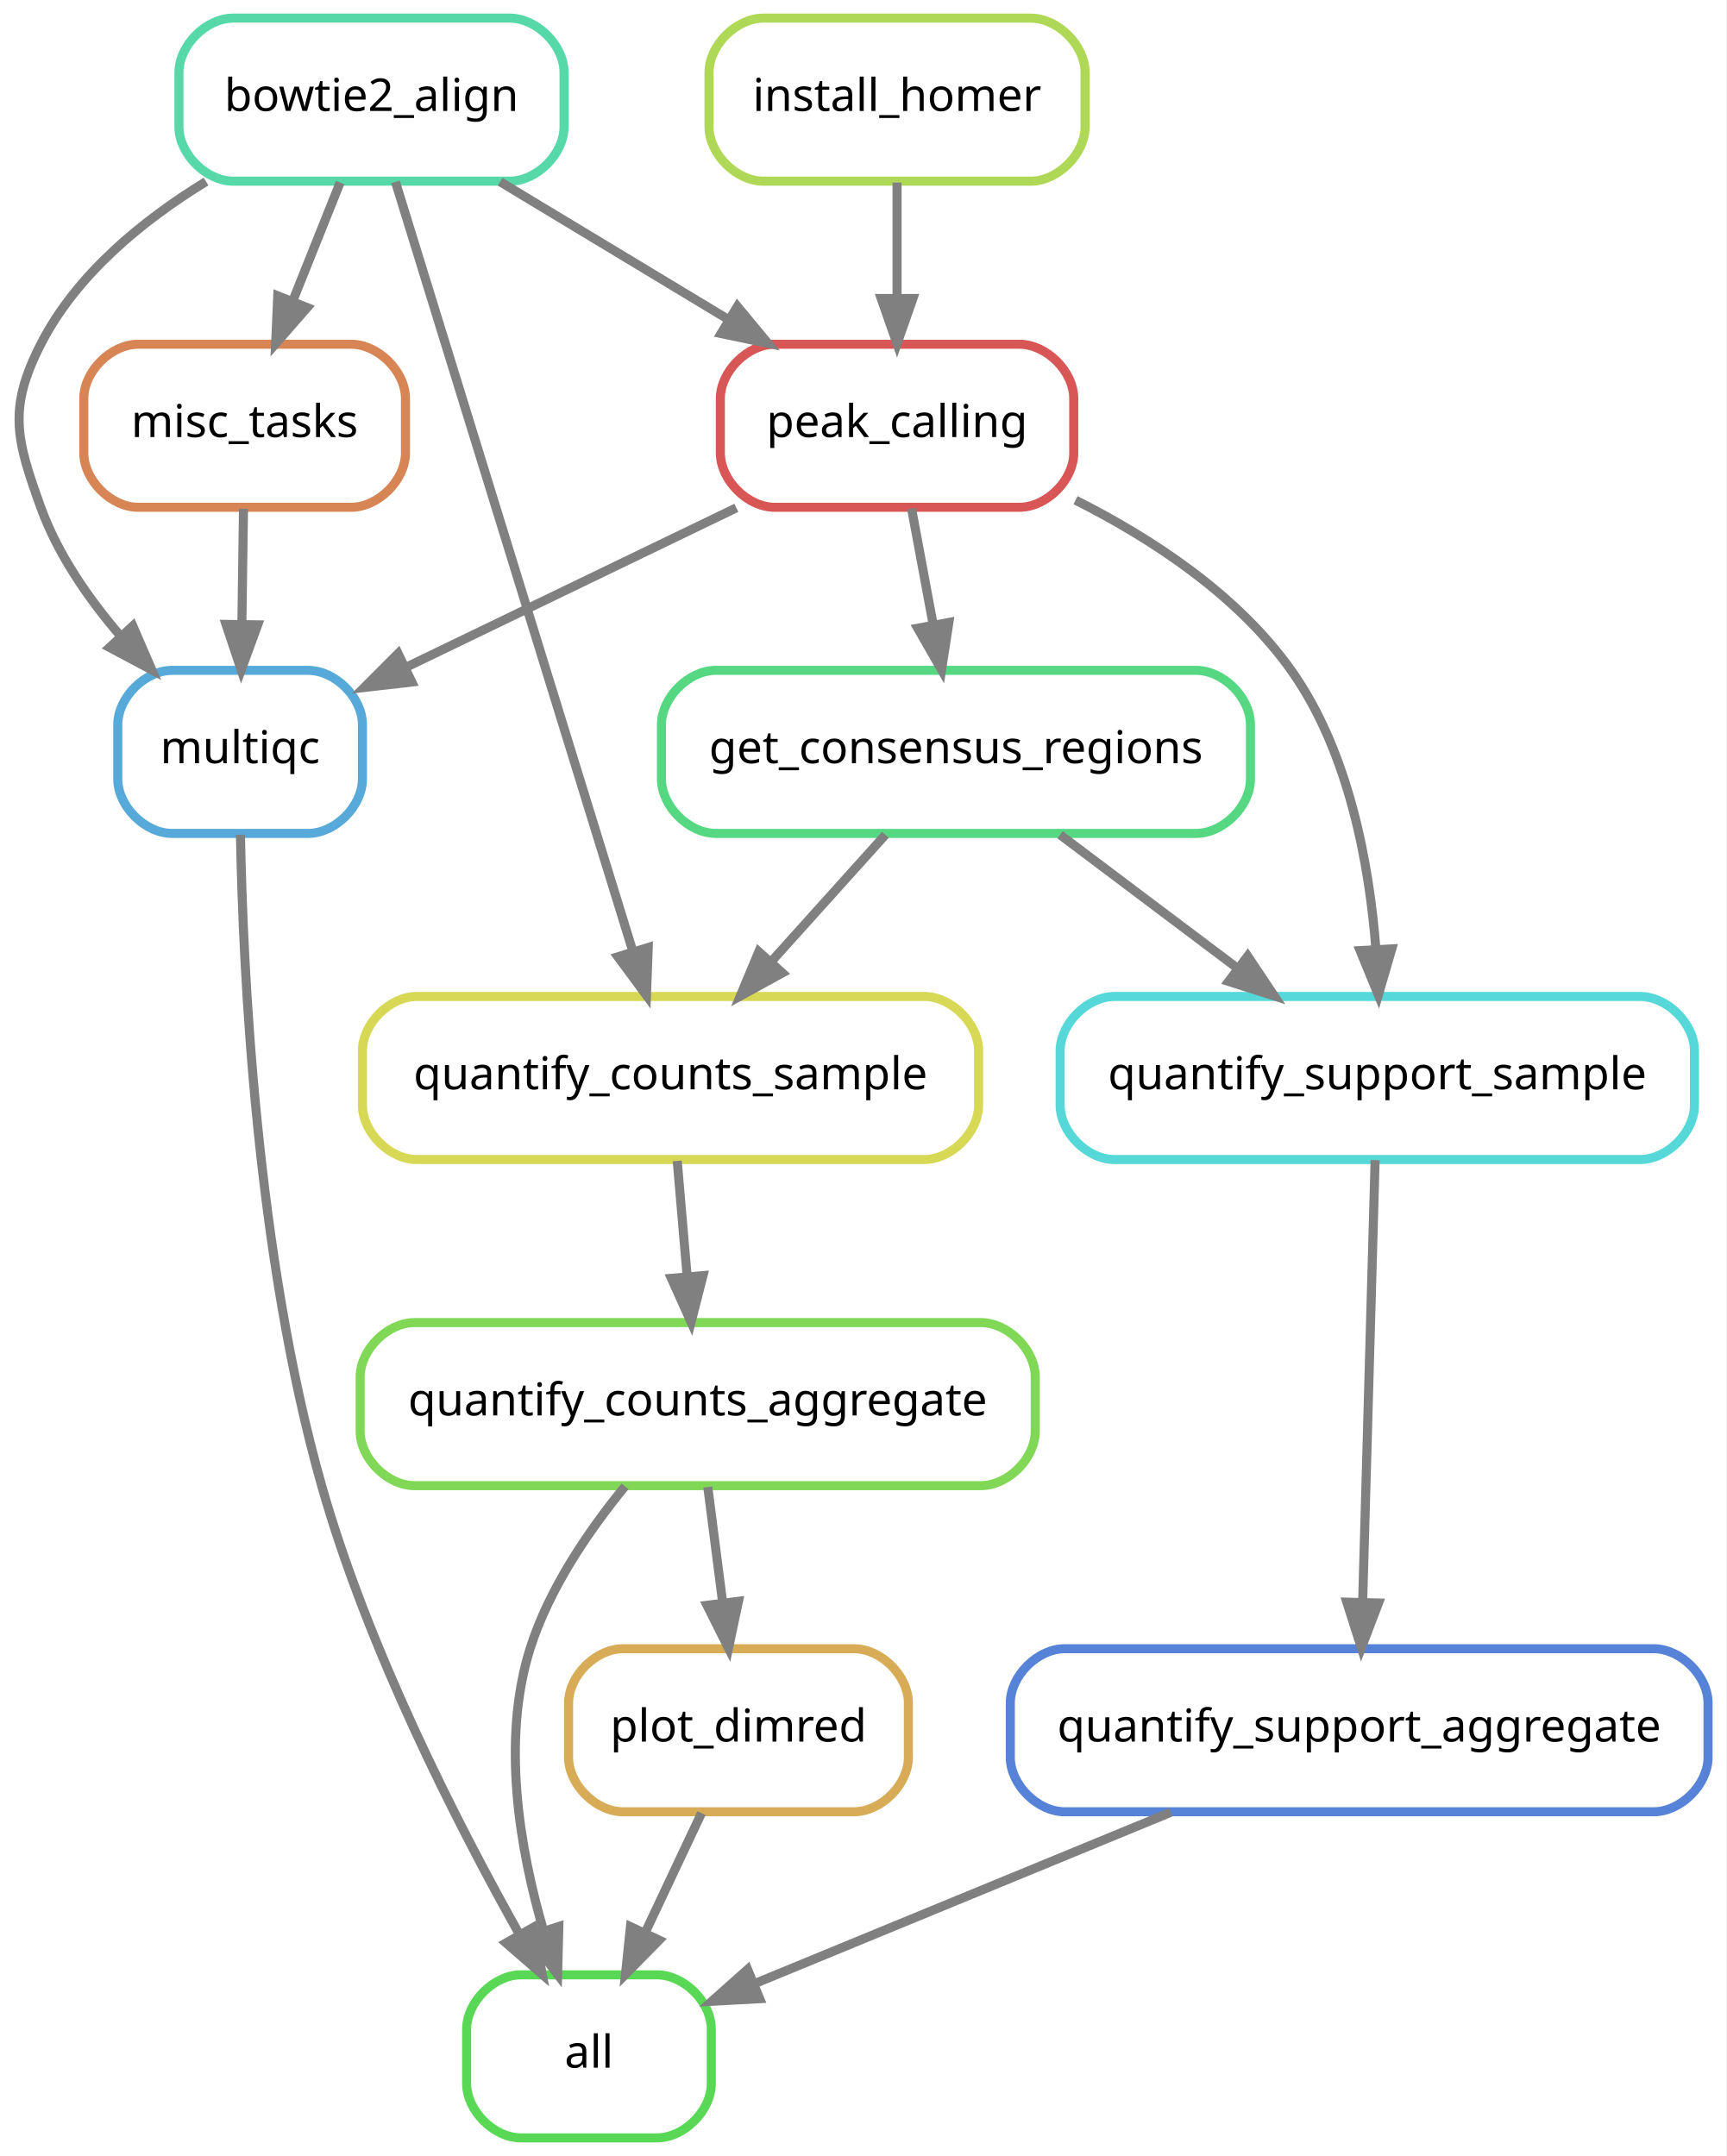
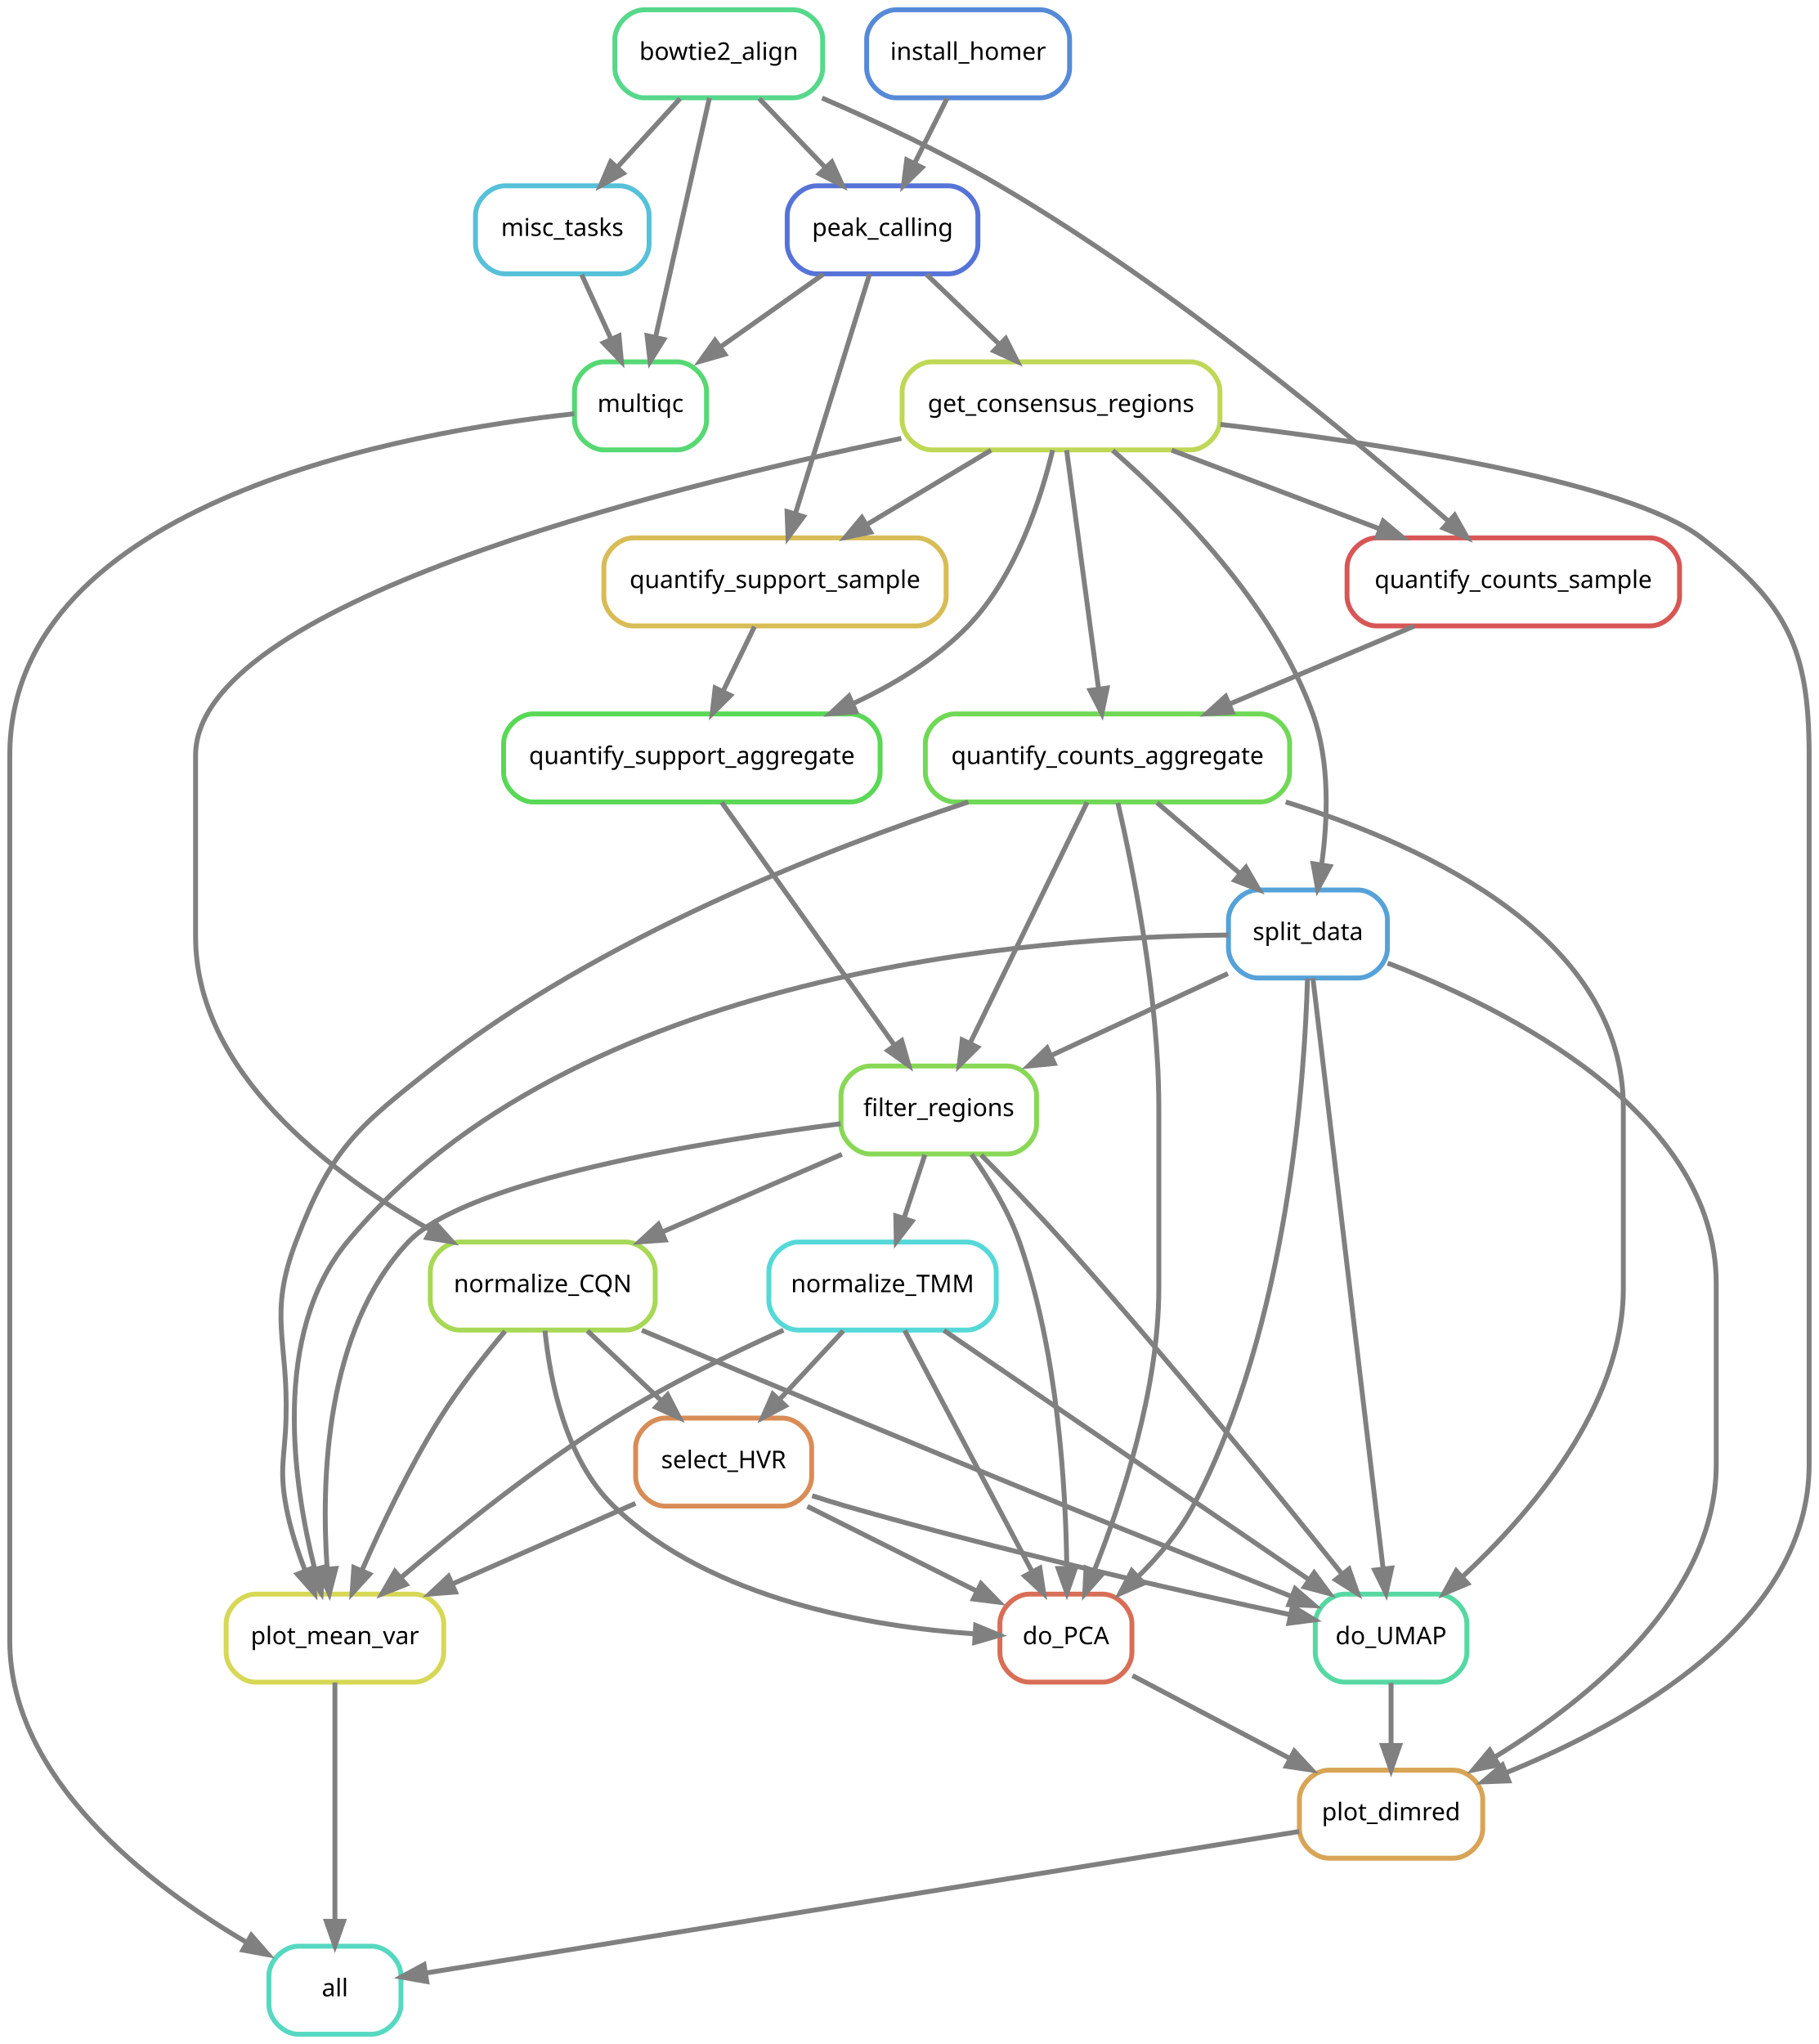
- <svg xmlns="http://www.w3.org/2000/svg" width="381pt" height="476pt" viewBox="0.00 0.00 380.99 476.00">
-   <g id="graph0" class="graph" transform="scale(1 1) rotate(0) translate(4 472)">
-     <polygon fill="white" stroke="transparent" points="-4,4 -4,-472 376.99,-472 376.99,4 -4,4" />
+ <svg xmlns="http://www.w3.org/2000/svg" width="744pt" height="836pt" viewBox="0.00 0.00 744.00 836.00">
+   <g id="graph0" class="graph" transform="scale(1 1) rotate(0) translate(4 832)">
+     <polygon fill="white" stroke="transparent" points="-4,4 -4,-832 740,-832 740,4 -4,4" />
    <g id="node1" class="node">
-       <path fill="none" stroke="#59d856" stroke-width="2" d="M140.99,-36C140.99,-36 110.99,-36 110.99,-36 104.99,-36 98.99,-30 98.99,-24 98.99,-24 98.99,-12 98.99,-12 98.99,-6 104.99,0 110.99,0 110.99,0 140.99,0 140.99,0 146.99,0 152.99,-6 152.99,-12 152.99,-12 152.99,-24 152.99,-24 152.99,-30 146.99,-36 140.99,-36" />
-       <text text-anchor="middle" x="125.99" y="-15.5" font-family="sans" font-size="10.00">all</text>
+       <path fill="none" stroke="#56d8c1" stroke-width="2" d="M148,-36C148,-36 118,-36 118,-36 112,-36 106,-30 106,-24 106,-24 106,-12 106,-12 106,-6 112,0 118,0 118,0 148,0 148,0 154,0 160,-6 160,-12 160,-12 160,-24 160,-24 160,-30 154,-36 148,-36" />
+       <text text-anchor="middle" x="133" y="-15.5" font-family="sans" font-size="10.00">all</text>
    </g>
    <g id="node2" class="node">
-       <path fill="none" stroke="#56a9d8" stroke-width="2" d="M63.99,-324C63.99,-324 33.99,-324 33.99,-324 27.99,-324 21.99,-318 21.99,-312 21.99,-312 21.99,-300 21.99,-300 21.99,-294 27.99,-288 33.99,-288 33.99,-288 63.99,-288 63.99,-288 69.99,-288 75.99,-294 75.99,-300 75.99,-300 75.99,-312 75.99,-312 75.99,-318 69.99,-324 63.99,-324" />
-       <text text-anchor="middle" x="48.99" y="-303.5" font-family="sans" font-size="10.00">multiqc</text>
+       <path fill="none" stroke="#56d873" stroke-width="2" d="M273,-684C273,-684 243,-684 243,-684 237,-684 231,-678 231,-672 231,-672 231,-660 231,-660 231,-654 237,-648 243,-648 243,-648 273,-648 273,-648 279,-648 285,-654 285,-660 285,-660 285,-672 285,-672 285,-678 279,-684 273,-684" />
+       <text text-anchor="middle" x="258" y="-663.5" font-family="sans" font-size="10.00">multiqc</text>
    </g>
    <g id="edge3" class="edge">
-       <path fill="none" stroke="grey" stroke-width="2" d="M49.07,-287.72C49.62,-257.85 52.57,-194.87 66.99,-144 77.2,-107.97 96.89,-69.41 110.71,-44.8" />
-       <polygon fill="grey" stroke="grey" stroke-width="2" points="113.76,-46.51 115.68,-36.09 107.68,-43.04 113.76,-46.51" />
+       <path fill="none" stroke="grey" stroke-width="2" d="M230.88,-662.77C164.64,-655.68 0,-627.56 0,-523 0,-523 0,-523 0,-161 0,-104.24 57.3,-60.82 96.68,-37.67" />
+       <polygon fill="grey" stroke="grey" stroke-width="2" points="98.8,-40.49 105.76,-32.5 95.34,-34.41 98.8,-40.49" />
    </g>
    <g id="node3" class="node">
-       <path fill="none" stroke="#56d8a9" stroke-width="2" d="M108.49,-468C108.49,-468 47.49,-468 47.49,-468 41.49,-468 35.49,-462 35.49,-456 35.49,-456 35.49,-444 35.49,-444 35.49,-438 41.49,-432 47.49,-432 47.49,-432 108.49,-432 108.49,-432 114.49,-432 120.49,-438 120.49,-444 120.49,-444 120.49,-456 120.49,-456 120.49,-462 114.49,-468 108.49,-468" />
-       <text text-anchor="middle" x="77.99" y="-447.5" font-family="sans" font-size="10.00">bowtie2_align</text>
+       <path fill="none" stroke="#56d88a" stroke-width="2" d="M320.5,-828C320.5,-828 259.5,-828 259.5,-828 253.5,-828 247.5,-822 247.5,-816 247.5,-816 247.5,-804 247.5,-804 247.5,-798 253.5,-792 259.5,-792 259.5,-792 320.5,-792 320.5,-792 326.5,-792 332.5,-798 332.5,-804 332.5,-804 332.5,-816 332.5,-816 332.5,-822 326.5,-828 320.5,-828" />
+       <text text-anchor="middle" x="290" y="-807.5" font-family="sans" font-size="10.00">bowtie2_align</text>
+     </g>
+     <g id="edge4" class="edge">
+       <path fill="none" stroke="grey" stroke-width="2" d="M286.17,-791.94C282.15,-774.02 275.65,-745.03 270,-720 268.1,-711.59 266.03,-702.43 264.15,-694.12" />
+       <polygon fill="grey" stroke="grey" stroke-width="2" points="267.52,-693.16 261.9,-684.18 260.69,-694.71 267.52,-693.16" />
+     </g>
+     <g id="node4" class="node">
+       <path fill="none" stroke="#5673d8" stroke-width="2" d="M384,-756C384,-756 330,-756 330,-756 324,-756 318,-750 318,-744 318,-744 318,-732 318,-732 318,-726 324,-720 330,-720 330,-720 384,-720 384,-720 390,-720 396,-726 396,-732 396,-732 396,-744 396,-744 396,-750 390,-756 384,-756" />
+       <text text-anchor="middle" x="357" y="-735.5" font-family="sans" font-size="10.00">peak_calling</text>
+     </g>
+     <g id="edge7" class="edge">
+       <path fill="none" stroke="grey" stroke-width="2" d="M306.56,-791.7C314.68,-783.22 324.59,-772.86 333.47,-763.58" />
+       <polygon fill="grey" stroke="grey" stroke-width="2" points="336.24,-765.75 340.63,-756.1 331.19,-760.91 336.24,-765.75" />
+     </g>
+     <g id="node6" class="node">
+       <path fill="none" stroke="#56c1d8" stroke-width="2" d="M249.5,-756C249.5,-756 202.5,-756 202.5,-756 196.5,-756 190.5,-750 190.5,-744 190.5,-744 190.5,-732 190.5,-732 190.5,-726 196.5,-720 202.5,-720 202.5,-720 249.5,-720 249.5,-720 255.5,-720 261.5,-726 261.5,-732 261.5,-732 261.5,-744 261.5,-744 261.5,-750 255.5,-756 249.5,-756" />
+       <text text-anchor="middle" x="226" y="-735.5" font-family="sans" font-size="10.00">misc_tasks</text>
+     </g>
+     <g id="edge9" class="edge">
+       <path fill="none" stroke="grey" stroke-width="2" d="M274.18,-791.7C266.43,-783.22 256.96,-772.86 248.48,-763.58" />
+       <polygon fill="grey" stroke="grey" stroke-width="2" points="250.97,-761.12 241.64,-756.1 245.8,-765.85 250.97,-761.12" />
+     </g>
+     <g id="node11" class="node">
+       <path fill="none" stroke="#d85656" stroke-width="2" d="M671,-612C671,-612 559,-612 559,-612 553,-612 547,-606 547,-600 547,-600 547,-588 547,-588 547,-582 553,-576 559,-576 559,-576 671,-576 671,-576 677,-576 683,-582 683,-588 683,-588 683,-600 683,-600 683,-606 677,-612 671,-612" />
+       <text text-anchor="middle" x="615" y="-591.5" font-family="sans" font-size="10.00">quantify_counts_sample</text>
+     </g>
+     <g id="edge23" class="edge">
+       <path fill="none" stroke="grey" stroke-width="2" d="M332.25,-791.91C354.44,-782.34 381.77,-769.62 405,-756 475.85,-714.46 550.16,-652.41 588.55,-618.77" />
+       <polygon fill="grey" stroke="grey" stroke-width="2" points="590.99,-621.28 596.18,-612.04 586.36,-616.03 590.99,-621.28" />
+     </g>
+     <g id="edge5" class="edge">
+       <path fill="none" stroke="grey" stroke-width="2" d="M332.78,-719.88C320.08,-710.89 304.34,-699.76 290.58,-690.03" />
+       <polygon fill="grey" stroke="grey" stroke-width="2" points="292.5,-687.11 282.31,-684.19 288.46,-692.82 292.5,-687.11" />
+     </g>
+     <g id="node8" class="node">
+       <path fill="none" stroke="#bed856" stroke-width="2" d="M483,-684C483,-684 377,-684 377,-684 371,-684 365,-678 365,-672 365,-672 365,-660 365,-660 365,-654 371,-648 377,-648 377,-648 483,-648 483,-648 489,-648 495,-654 495,-660 495,-660 495,-672 495,-672 495,-678 489,-684 483,-684" />
+       <text text-anchor="middle" x="430" y="-663.5" font-family="sans" font-size="10.00">get_consensus_regions</text>
+     </g>
+     <g id="edge14" class="edge">
+       <path fill="none" stroke="grey" stroke-width="2" d="M375.04,-719.7C384.06,-711.05 395.12,-700.45 404.94,-691.03" />
+       <polygon fill="grey" stroke="grey" stroke-width="2" points="407.37,-693.55 412.16,-684.1 402.52,-688.5 407.37,-693.55" />
+     </g>
+     <g id="node14" class="node">
+       <path fill="none" stroke="#d8bc56" stroke-width="2" d="M371,-612C371,-612 255,-612 255,-612 249,-612 243,-606 243,-600 243,-600 243,-588 243,-588 243,-582 249,-576 255,-576 255,-576 371,-576 371,-576 377,-576 383,-582 383,-588 383,-588 383,-600 383,-600 383,-606 377,-612 371,-612" />
+       <text text-anchor="middle" x="313" y="-591.5" font-family="sans" font-size="10.00">quantify_support_sample</text>
+     </g>
+     <g id="edge31" class="edge">
+       <path fill="none" stroke="grey" stroke-width="2" d="M351.69,-719.87C344.16,-695.56 330.3,-650.82 321.37,-622.01" />
+       <polygon fill="grey" stroke="grey" stroke-width="2" points="324.63,-620.71 318.33,-612.19 317.94,-622.78 324.63,-620.71" />
+     </g>
+     <g id="node5" class="node">
+       <path fill="none" stroke="#568ad8" stroke-width="2" d="M421.5,-828C421.5,-828 362.5,-828 362.5,-828 356.5,-828 350.5,-822 350.5,-816 350.5,-816 350.5,-804 350.5,-804 350.5,-798 356.5,-792 362.5,-792 362.5,-792 421.5,-792 421.5,-792 427.5,-792 433.5,-798 433.5,-804 433.5,-804 433.5,-816 433.5,-816 433.5,-822 427.5,-828 421.5,-828" />
+       <text text-anchor="middle" x="392" y="-807.5" font-family="sans" font-size="10.00">install_homer</text>
+     </g>
+     <g id="edge8" class="edge">
+       <path fill="none" stroke="grey" stroke-width="2" d="M383.35,-791.7C379.36,-783.73 374.55,-774.1 370.13,-765.26" />
+       <polygon fill="grey" stroke="grey" stroke-width="2" points="373.15,-763.48 365.55,-756.1 366.89,-766.61 373.15,-763.48" />
    </g>
    <g id="edge6" class="edge">
-       <path fill="none" stroke="grey" stroke-width="2" d="M41.48,-431.92C27.39,-423.29 12.82,-411.35 4.99,-396 -2.27,-381.75 -0.44,-375.05 4.99,-360 8.75,-349.6 15.53,-339.8 22.66,-331.52" />
-       <polygon fill="grey" stroke="grey" stroke-width="2" points="25.31,-333.81 29.52,-324.08 20.17,-329.06 25.31,-333.81" />
-     </g>
-     <g id="node4" class="node">
-       <path fill="none" stroke="#d85656" stroke-width="2" d="M220.99,-396C220.99,-396 166.99,-396 166.99,-396 160.99,-396 154.99,-390 154.99,-384 154.99,-384 154.99,-372 154.99,-372 154.99,-366 160.99,-360 166.99,-360 166.99,-360 220.99,-360 220.99,-360 226.99,-360 232.99,-366 232.99,-372 232.99,-372 232.99,-384 232.99,-384 232.99,-390 226.99,-396 220.99,-396" />
-       <text text-anchor="middle" x="193.99" y="-375.5" font-family="sans" font-size="10.00">peak_calling</text>
-     </g>
-     <g id="edge9" class="edge">
-       <path fill="none" stroke="grey" stroke-width="2" d="M106.37,-431.88C121.54,-422.72 140.4,-411.34 156.73,-401.48" />
-       <polygon fill="grey" stroke="grey" stroke-width="2" points="158.75,-404.35 165.51,-396.19 155.14,-398.36 158.75,-404.35" />
-     </g>
-     <g id="node6" class="node">
-       <path fill="none" stroke="#d88556" stroke-width="2" d="M73.49,-396C73.49,-396 26.49,-396 26.49,-396 20.49,-396 14.49,-390 14.49,-384 14.49,-384 14.49,-372 14.49,-372 14.49,-366 20.49,-360 26.49,-360 26.49,-360 73.49,-360 73.49,-360 79.49,-360 85.49,-366 85.49,-372 85.49,-372 85.49,-384 85.49,-384 85.49,-390 79.49,-396 73.49,-396" />
-       <text text-anchor="middle" x="49.99" y="-375.5" font-family="sans" font-size="10.00">misc_tasks</text>
+       <path fill="none" stroke="grey" stroke-width="2" d="M233.91,-719.7C237.55,-711.73 241.95,-702.1 245.99,-693.26" />
+       <polygon fill="grey" stroke="grey" stroke-width="2" points="249.21,-694.65 250.18,-684.1 242.84,-691.74 249.21,-694.65" />
+     </g>
+     <g id="node7" class="node">
+       <path fill="none" stroke="#d8a456" stroke-width="2" d="M590.5,-108C590.5,-108 539.5,-108 539.5,-108 533.5,-108 527.5,-102 527.5,-96 527.5,-96 527.5,-84 527.5,-84 527.5,-78 533.5,-72 539.5,-72 539.5,-72 590.5,-72 590.5,-72 596.5,-72 602.5,-78 602.5,-84 602.5,-84 602.5,-96 602.5,-96 602.5,-102 596.5,-108 590.5,-108" />
+       <text text-anchor="middle" x="565" y="-87.5" font-family="sans" font-size="10.00">plot_dimred</text>
+     </g>
+     <g id="edge2" class="edge">
+       <path fill="none" stroke="grey" stroke-width="2" d="M527.42,-82.91C445.59,-69.65 252.12,-38.3 170.43,-25.07" />
+       <polygon fill="grey" stroke="grey" stroke-width="2" points="170.55,-21.54 160.12,-23.4 169.44,-28.45 170.55,-21.54" />
    </g>
    <g id="edge10" class="edge">
-       <path fill="none" stroke="grey" stroke-width="2" d="M71.07,-431.7C67.92,-423.81 64.11,-414.3 60.61,-405.55" />
-       <polygon fill="grey" stroke="grey" stroke-width="2" points="63.8,-404.09 56.83,-396.1 57.3,-406.69 63.8,-404.09" />
-     </g>
-     <g id="node11" class="node">
-       <path fill="none" stroke="#d6d856" stroke-width="2" d="M199.99,-252C199.99,-252 87.99,-252 87.99,-252 81.99,-252 75.99,-246 75.99,-240 75.99,-240 75.99,-228 75.99,-228 75.99,-222 81.99,-216 87.99,-216 87.99,-216 199.99,-216 199.99,-216 205.99,-216 211.99,-222 211.99,-228 211.99,-228 211.99,-240 211.99,-240 211.99,-246 205.99,-252 199.99,-252" />
-       <text text-anchor="middle" x="143.99" y="-231.5" font-family="sans" font-size="10.00">quantify_counts_sample</text>
+       <path fill="none" stroke="grey" stroke-width="2" d="M495.2,-658.41C562.49,-650.47 661.79,-635.24 692,-612 726.98,-585.1 736,-567.13 736,-523 736,-523 736,-523 736,-233 736,-168.29 662.63,-127.43 612,-106.93" />
+       <polygon fill="grey" stroke="grey" stroke-width="2" points="613.11,-103.61 602.53,-103.22 610.56,-110.13 613.11,-103.61" />
+     </g>
+     <g id="node10" class="node">
+       <path fill="none" stroke="#70d856" stroke-width="2" d="M511.5,-540C511.5,-540 386.5,-540 386.5,-540 380.5,-540 374.5,-534 374.5,-528 374.5,-528 374.5,-516 374.5,-516 374.5,-510 380.5,-504 386.5,-504 386.5,-504 511.5,-504 511.5,-504 517.5,-504 523.5,-510 523.5,-516 523.5,-516 523.5,-528 523.5,-528 523.5,-534 517.5,-540 511.5,-540" />
+       <text text-anchor="middle" x="449" y="-519.5" font-family="sans" font-size="10.00">quantify_counts_aggregate</text>
+     </g>
+     <g id="edge21" class="edge">
+       <path fill="none" stroke="grey" stroke-width="2" d="M432.29,-647.87C435.53,-623.67 441.48,-579.21 445.33,-550.39" />
+       <polygon fill="grey" stroke="grey" stroke-width="2" points="448.84,-550.57 446.7,-540.19 441.9,-549.64 448.84,-550.57" />
+     </g>
+     <g id="edge24" class="edge">
+       <path fill="none" stroke="grey" stroke-width="2" d="M475.26,-647.88C501,-638.14 533.41,-625.87 560.54,-615.61" />
+       <polygon fill="grey" stroke="grey" stroke-width="2" points="561.78,-618.88 569.89,-612.07 559.3,-612.33 561.78,-618.88" />
+     </g>
+     <g id="node13" class="node">
+       <path fill="none" stroke="#59d856" stroke-width="2" d="M344,-540C344,-540 214,-540 214,-540 208,-540 202,-534 202,-528 202,-528 202,-516 202,-516 202,-510 208,-504 214,-504 214,-504 344,-504 344,-504 350,-504 356,-510 356,-516 356,-516 356,-528 356,-528 356,-534 350,-540 344,-540" />
+       <text text-anchor="middle" x="279" y="-519.5" font-family="sans" font-size="10.00">quantify_support_aggregate</text>
+     </g>
+     <g id="edge28" class="edge">
+       <path fill="none" stroke="grey" stroke-width="2" d="M426.57,-647.88C421.84,-628.29 411.61,-596.3 392,-576 378.98,-562.52 361.86,-552.1 344.9,-544.21" />
+       <polygon fill="grey" stroke="grey" stroke-width="2" points="346.08,-540.9 335.52,-540.08 343.26,-547.31 346.08,-540.9" />
+     </g>
+     <g id="edge30" class="edge">
+       <path fill="none" stroke="grey" stroke-width="2" d="M401.38,-647.88C386.08,-638.72 367.06,-627.34 350.58,-617.48" />
+       <polygon fill="grey" stroke="grey" stroke-width="2" points="352.11,-614.32 341.73,-612.19 348.52,-620.33 352.11,-614.32" />
+     </g>
+     <g id="node16" class="node">
+       <path fill="none" stroke="#a7d856" stroke-width="2" d="M252,-324C252,-324 184,-324 184,-324 178,-324 172,-318 172,-312 172,-312 172,-300 172,-300 172,-294 178,-288 184,-288 184,-288 252,-288 252,-288 258,-288 264,-294 264,-300 264,-300 264,-312 264,-312 264,-318 258,-324 252,-324" />
+       <text text-anchor="middle" x="218" y="-303.5" font-family="sans" font-size="10.00">normalize_CQN</text>
+     </g>
+     <g id="edge34" class="edge">
+       <path fill="none" stroke="grey" stroke-width="2" d="M364.66,-652.68C262.37,-631.51 76,-584.5 76,-523 76,-523 76,-523 76,-449 76,-393.62 130.67,-352.29 172.17,-328.9" />
+       <polygon fill="grey" stroke="grey" stroke-width="2" points="173.96,-331.91 181.06,-324.05 170.61,-325.77 173.96,-331.91" />
+     </g>
+     <g id="node18" class="node">
+       <path fill="none" stroke="#56a2d8" stroke-width="2" d="M551.5,-468C551.5,-468 510.5,-468 510.5,-468 504.5,-468 498.5,-462 498.5,-456 498.5,-456 498.5,-444 498.5,-444 498.5,-438 504.5,-432 510.5,-432 510.5,-432 551.5,-432 551.5,-432 557.5,-432 563.5,-438 563.5,-444 563.5,-444 563.5,-456 563.5,-456 563.5,-462 557.5,-468 551.5,-468" />
+       <text text-anchor="middle" x="531" y="-447.5" font-family="sans" font-size="10.00">split_data</text>
+     </g>
+     <g id="edge38" class="edge">
+       <path fill="none" stroke="grey" stroke-width="2" d="M451.15,-647.78C476.26,-625.83 516.76,-585.26 533,-540 540.11,-520.18 539.09,-496.24 536.57,-478.19" />
+       <polygon fill="grey" stroke="grey" stroke-width="2" points="540.03,-477.63 534.97,-468.32 533.12,-478.75 540.03,-477.63" />
+     </g>
+     <g id="node9" class="node">
+       <path fill="none" stroke="#56d8a2" stroke-width="2" d="M584,-180C584,-180 546,-180 546,-180 540,-180 534,-174 534,-168 534,-168 534,-156 534,-156 534,-150 540,-144 546,-144 546,-144 584,-144 584,-144 590,-144 596,-150 596,-156 596,-156 596,-168 596,-168 596,-174 590,-180 584,-180" />
+       <text text-anchor="middle" x="565" y="-159.5" font-family="sans" font-size="10.00">do_UMAP</text>
+     </g>
+     <g id="edge12" class="edge">
+       <path fill="none" stroke="grey" stroke-width="2" d="M565,-143.7C565,-135.98 565,-126.71 565,-118.11" />
+       <polygon fill="grey" stroke="grey" stroke-width="2" points="568.5,-118.1 565,-108.1 561.5,-118.1 568.5,-118.1" />
+     </g>
+     <g id="edge20" class="edge">
+       <path fill="none" stroke="grey" stroke-width="2" d="M521.91,-504C582.9,-484.94 660,-447.33 660,-379 660,-379 660,-379 660,-305 660,-257.01 622.06,-212.96 594.13,-187.04" />
+       <polygon fill="grey" stroke="grey" stroke-width="2" points="596.33,-184.31 586.56,-180.22 591.65,-189.52 596.33,-184.31" />
+     </g>
+     <g id="node12" class="node">
+       <path fill="none" stroke="#88d856" stroke-width="2" d="M408,-396C408,-396 352,-396 352,-396 346,-396 340,-390 340,-384 340,-384 340,-372 340,-372 340,-366 346,-360 352,-360 352,-360 408,-360 408,-360 414,-360 420,-366 420,-372 420,-372 420,-384 420,-384 420,-390 414,-396 408,-396" />
+       <text text-anchor="middle" x="380" y="-375.5" font-family="sans" font-size="10.00">filter_regions</text>
+     </g>
+     <g id="edge26" class="edge">
+       <path fill="none" stroke="grey" stroke-width="2" d="M440.68,-503.87C428.76,-479.35 406.74,-434.03 392.76,-405.26" />
+       <polygon fill="grey" stroke="grey" stroke-width="2" points="395.87,-403.65 388.35,-396.19 389.58,-406.71 395.87,-403.65" />
+     </g>
+     <g id="edge37" class="edge">
+       <path fill="none" stroke="grey" stroke-width="2" d="M469.27,-503.7C479.5,-494.97 492.06,-484.24 503.18,-474.75" />
+       <polygon fill="grey" stroke="grey" stroke-width="2" points="505.63,-477.26 510.96,-468.1 501.09,-471.94 505.63,-477.26" />
+     </g>
+     <g id="node19" class="node">
+       <path fill="none" stroke="#d86e56" stroke-width="2" d="M447,-180C447,-180 417,-180 417,-180 411,-180 405,-174 405,-168 405,-168 405,-156 405,-156 405,-150 411,-144 417,-144 417,-144 447,-144 447,-144 453,-144 459,-150 459,-156 459,-156 459,-168 459,-168 459,-174 453,-180 447,-180" />
+       <text text-anchor="middle" x="432" y="-159.5" font-family="sans" font-size="10.00">do_PCA</text>
+     </g>
+     <g id="edge44" class="edge">
+       <path fill="none" stroke="grey" stroke-width="2" d="M453.25,-503.63C459.39,-476.99 470,-424.36 470,-379 470,-379 470,-379 470,-305 470,-263.63 454.77,-217.72 443.59,-189.61" />
+       <polygon fill="grey" stroke="grey" stroke-width="2" points="446.72,-188.02 439.69,-180.09 440.24,-190.67 446.72,-188.02" />
+     </g>
+     <g id="node20" class="node">
+       <path fill="none" stroke="#d6d856" stroke-width="2" d="M165.5,-180C165.5,-180 100.5,-180 100.5,-180 94.5,-180 88.5,-174 88.5,-168 88.5,-168 88.5,-156 88.5,-156 88.5,-150 94.5,-144 100.5,-144 100.5,-144 165.5,-144 165.5,-144 171.5,-144 177.5,-150 177.5,-156 177.5,-156 177.5,-168 177.5,-168 177.5,-174 171.5,-180 165.5,-180" />
+       <text text-anchor="middle" x="133" y="-159.5" font-family="sans" font-size="10.00">plot_mean_var</text>
+     </g>
+     <g id="edge50" class="edge">
+       <path fill="none" stroke="grey" stroke-width="2" d="M392.06,-503.99C333.26,-484.5 240.91,-448.35 174,-396 141.85,-370.85 131.48,-362.16 117,-324 105.63,-294.03 113.89,-284.04 113,-252 112.56,-236.01 110.13,-231.74 113,-216 114.61,-207.2 117.6,-197.95 120.79,-189.7" />
+       <polygon fill="grey" stroke="grey" stroke-width="2" points="124.12,-190.79 124.69,-180.21 117.65,-188.12 124.12,-190.79" />
+     </g>
+     <g id="edge22" class="edge">
+       <path fill="none" stroke="grey" stroke-width="2" d="M574.39,-575.88C551.6,-566.26 522.97,-554.19 498.83,-544.01" />
+       <polygon fill="grey" stroke="grey" stroke-width="2" points="500.05,-540.73 489.48,-540.07 497.33,-547.18 500.05,-540.73" />
+     </g>
+     <g id="edge19" class="edge">
+       <path fill="none" stroke="grey" stroke-width="2" d="M397.32,-359.63C407.35,-349.43 420.1,-336.18 431,-324 472.86,-277.24 519.18,-220.36 544.92,-188.25" />
+       <polygon fill="grey" stroke="grey" stroke-width="2" points="547.8,-190.26 551.31,-180.26 542.33,-185.88 547.8,-190.26" />
+     </g>
+     <g id="node15" class="node">
+       <path fill="none" stroke="#56d8d8" stroke-width="2" d="M391.5,-324C391.5,-324 322.5,-324 322.5,-324 316.5,-324 310.5,-318 310.5,-312 310.5,-312 310.5,-300 310.5,-300 310.5,-294 316.5,-288 322.5,-288 322.5,-288 391.5,-288 391.5,-288 397.5,-288 403.5,-294 403.5,-300 403.5,-300 403.5,-312 403.5,-312 403.5,-318 397.5,-324 391.5,-324" />
+       <text text-anchor="middle" x="357" y="-303.5" font-family="sans" font-size="10.00">normalize_TMM</text>
+     </g>
+     <g id="edge32" class="edge">
+       <path fill="none" stroke="grey" stroke-width="2" d="M374.31,-359.7C371.75,-351.9 368.67,-342.51 365.82,-333.83" />
+       <polygon fill="grey" stroke="grey" stroke-width="2" points="369.07,-332.51 362.62,-324.1 362.42,-334.7 369.07,-332.51" />
+     </g>
+     <g id="edge33" class="edge">
+       <path fill="none" stroke="grey" stroke-width="2" d="M340.37,-359.88C318.22,-350.31 290.44,-338.3 266.94,-328.15" />
+       <polygon fill="grey" stroke="grey" stroke-width="2" points="268.07,-324.82 257.5,-324.07 265.29,-331.25 268.07,-324.82" />
+     </g>
+     <g id="edge43" class="edge">
+       <path fill="none" stroke="grey" stroke-width="2" d="M393.39,-359.85C400.42,-349.93 408.48,-336.89 413,-324 428.73,-279.14 431.97,-223.39 432.36,-190.65" />
+       <polygon fill="grey" stroke="grey" stroke-width="2" points="435.86,-190.49 432.4,-180.47 428.86,-190.46 435.86,-190.49" />
+     </g>
+     <g id="edge49" class="edge">
+       <path fill="none" stroke="grey" stroke-width="2" d="M339.86,-372.4C283.98,-365.17 186.92,-349.28 163,-324 128.82,-287.88 127.34,-225.96 129.83,-190.36" />
+       <polygon fill="grey" stroke="grey" stroke-width="2" points="133.34,-190.47 130.7,-180.21 126.36,-189.88 133.34,-190.47" />
+     </g>
+     <g id="edge25" class="edge">
+       <path fill="none" stroke="grey" stroke-width="2" d="M291.18,-503.87C308.78,-479.14 341.42,-433.24 361.85,-404.51" />
+       <polygon fill="grey" stroke="grey" stroke-width="2" points="364.83,-406.37 367.77,-396.19 359.13,-402.31 364.83,-406.37" />
+     </g>
+     <g id="edge29" class="edge">
+       <path fill="none" stroke="grey" stroke-width="2" d="M304.6,-575.7C300.73,-567.73 296.05,-558.1 291.76,-549.26" />
+       <polygon fill="grey" stroke="grey" stroke-width="2" points="294.83,-547.57 287.31,-540.1 288.53,-550.63 294.83,-547.57" />
+     </g>
+     <g id="edge15" class="edge">
+       <path fill="none" stroke="grey" stroke-width="2" d="M382.09,-287.87C419.41,-262.39 489.63,-214.45 531.37,-185.96" />
+       <polygon fill="grey" stroke="grey" stroke-width="2" points="533.54,-188.72 539.82,-180.19 529.59,-182.94 533.54,-188.72" />
+     </g>
+     <g id="node17" class="node">
+       <path fill="none" stroke="#d88d56" stroke-width="2" d="M316,-252C316,-252 268,-252 268,-252 262,-252 256,-246 256,-240 256,-240 256,-228 256,-228 256,-222 262,-216 268,-216 268,-216 316,-216 316,-216 322,-216 328,-222 328,-228 328,-228 328,-240 328,-240 328,-246 322,-252 316,-252" />
+       <text text-anchor="middle" x="292" y="-231.5" font-family="sans" font-size="10.00">select_HVR</text>
+     </g>
+     <g id="edge35" class="edge">
+       <path fill="none" stroke="grey" stroke-width="2" d="M340.93,-287.7C333.06,-279.22 323.44,-268.86 314.83,-259.58" />
+       <polygon fill="grey" stroke="grey" stroke-width="2" points="317.25,-257.05 307.88,-252.1 312.12,-261.81 317.25,-257.05" />
+     </g>
+     <g id="edge39" class="edge">
+       <path fill="none" stroke="grey" stroke-width="2" d="M366.05,-287.87C379,-263.35 402.93,-218.03 418.13,-189.26" />
+       <polygon fill="grey" stroke="grey" stroke-width="2" points="421.35,-190.67 422.92,-180.19 415.16,-187.4 421.35,-190.67" />
+     </g>
+     <g id="edge45" class="edge">
+       <path fill="none" stroke="grey" stroke-width="2" d="M316.45,-287.97C295.19,-278.43 269.06,-265.7 247,-252 215.47,-232.41 182.33,-205.76 159.97,-186.74" />
+       <polygon fill="grey" stroke="grey" stroke-width="2" points="162.1,-183.97 152.24,-180.11 157.54,-189.28 162.1,-183.97" />
+     </g>
+     <g id="edge18" class="edge">
+       <path fill="none" stroke="grey" stroke-width="2" d="M258.55,-287.92C301.54,-269.87 371.44,-240.66 432,-216 462.82,-203.45 497.79,-189.53 524.13,-179.1" />
+       <polygon fill="grey" stroke="grey" stroke-width="2" points="525.76,-182.22 533.77,-175.29 523.19,-175.71 525.76,-182.22" />
+     </g>
+     <g id="edge36" class="edge">
+       <path fill="none" stroke="grey" stroke-width="2" d="M236.29,-287.7C245.43,-279.05 256.64,-268.45 266.6,-259.03" />
+       <polygon fill="grey" stroke="grey" stroke-width="2" points="269.06,-261.52 273.92,-252.1 264.25,-256.43 269.06,-261.52" />
+     </g>
+     <g id="edge42" class="edge">
+       <path fill="none" stroke="grey" stroke-width="2" d="M218.92,-287.76C220.93,-267.75 227.23,-235.07 247,-216 287.04,-177.38 353.26,-166.58 394.66,-163.74" />
+       <polygon fill="grey" stroke="grey" stroke-width="2" points="395.09,-167.22 404.87,-163.17 394.69,-160.24 395.09,-167.22" />
+     </g>
+     <g id="edge48" class="edge">
+       <path fill="none" stroke="grey" stroke-width="2" d="M202.59,-287.57C194.16,-277.57 183.86,-264.53 176,-252 163.46,-232.01 151.98,-207.81 144.05,-189.69" />
+       <polygon fill="grey" stroke="grey" stroke-width="2" points="147.18,-188.13 140.02,-180.32 140.75,-190.89 147.18,-188.13" />
    </g>
    <g id="edge17" class="edge">
-       <path fill="none" stroke="grey" stroke-width="2" d="M83.28,-431.85C94.75,-394.68 121.96,-306.44 135.72,-261.82" />
-       <polygon fill="grey" stroke="grey" stroke-width="2" points="139.07,-262.82 138.68,-252.23 132.38,-260.76 139.07,-262.82" />
-     </g>
-     <g id="edge5" class="edge">
-       <path fill="none" stroke="grey" stroke-width="2" d="M158.52,-359.88C136.37,-349.18 107.9,-335.44 85.55,-324.65" />
-       <polygon fill="grey" stroke="grey" stroke-width="2" points="86.9,-321.42 76.38,-320.22 83.86,-327.72 86.9,-321.42" />
-     </g>
-     <g id="node8" class="node">
-       <path fill="none" stroke="#56d8d8" stroke-width="2" d="M357.99,-252C357.99,-252 241.99,-252 241.99,-252 235.99,-252 229.99,-246 229.99,-240 229.99,-240 229.99,-228 229.99,-228 229.99,-222 235.99,-216 241.99,-216 241.99,-216 357.99,-216 357.99,-216 363.99,-216 369.99,-222 369.99,-228 369.99,-228 369.99,-240 369.99,-240 369.99,-246 363.99,-252 357.99,-252" />
-       <text text-anchor="middle" x="299.99" y="-231.5" font-family="sans" font-size="10.00">quantify_support_sample</text>
+       <path fill="none" stroke="grey" stroke-width="2" d="M328.19,-220.25C332.82,-218.75 337.51,-217.29 342,-216 404.79,-197.91 478.78,-181.22 523.77,-171.58" />
+       <polygon fill="grey" stroke="grey" stroke-width="2" points="524.68,-174.96 533.73,-169.46 523.22,-168.11 524.68,-174.96" />
+     </g>
+     <g id="edge41" class="edge">
+       <path fill="none" stroke="grey" stroke-width="2" d="M326.25,-215.88C347.26,-205.37 374.15,-191.92 395.56,-181.22" />
+       <polygon fill="grey" stroke="grey" stroke-width="2" points="397.28,-184.27 404.66,-176.67 394.15,-178.01 397.28,-184.27" />
+     </g>
+     <g id="edge47" class="edge">
+       <path fill="none" stroke="grey" stroke-width="2" d="M255.92,-217.12C233.76,-207.36 205.1,-194.74 181.03,-184.15" />
+       <polygon fill="grey" stroke="grey" stroke-width="2" points="182.28,-180.87 171.71,-180.04 179.46,-187.28 182.28,-180.87" />
+     </g>
+     <g id="edge11" class="edge">
+       <path fill="none" stroke="grey" stroke-width="2" d="M563.6,-438.09C612.2,-419.51 698,-376.84 698,-307 698,-307 698,-307 698,-233 698,-179.21 646.54,-137.4 607.64,-113.47" />
+       <polygon fill="grey" stroke="grey" stroke-width="2" points="608.94,-110.18 598.56,-108.07 605.36,-116.19 608.94,-110.18" />
+     </g>
+     <g id="edge16" class="edge">
+       <path fill="none" stroke="grey" stroke-width="2" d="M533.03,-431.97C538.7,-384.19 554.82,-248.62 561.76,-190.27" />
+       <polygon fill="grey" stroke="grey" stroke-width="2" points="565.24,-190.65 562.94,-180.31 558.29,-189.82 565.24,-190.65" />
+     </g>
+     <g id="edge27" class="edge">
+       <path fill="none" stroke="grey" stroke-width="2" d="M498.24,-433.81C477.12,-424.02 449.35,-411.15 426.03,-400.34" />
+       <polygon fill="grey" stroke="grey" stroke-width="2" points="427.22,-397.03 416.67,-396 424.28,-403.38 427.22,-397.03" />
+     </g>
+     <g id="edge40" class="edge">
+       <path fill="none" stroke="grey" stroke-width="2" d="M530.81,-431.8C529.7,-391.63 522.95,-289.47 484,-216 478.35,-205.34 469.88,-195.39 461.41,-187.06" />
+       <polygon fill="grey" stroke="grey" stroke-width="2" points="463.73,-184.44 454.04,-180.17 458.96,-189.56 463.73,-184.44" />
+     </g>
+     <g id="edge46" class="edge">
+       <path fill="none" stroke="grey" stroke-width="2" d="M498.48,-449.56C421.98,-448.94 230.11,-435.73 138,-324 107.05,-286.45 115.86,-225.57 124.68,-190.42" />
+       <polygon fill="grey" stroke="grey" stroke-width="2" points="128.16,-190.95 127.38,-180.39 121.4,-189.14 128.16,-190.95" />
    </g>
    <g id="edge13" class="edge">
-       <path fill="none" stroke="grey" stroke-width="2" d="M233.39,-361.57C250.47,-352.97 269.22,-340.59 280.99,-324 293.74,-306.03 298.23,-281.24 299.69,-262.39" />
-       <polygon fill="grey" stroke="grey" stroke-width="2" points="303.19,-262.51 300.22,-252.33 296.2,-262.13 303.19,-262.51" />
-     </g>
-     <g id="node9" class="node">
-       <path fill="none" stroke="#56d882" stroke-width="2" d="M259.99,-324C259.99,-324 153.99,-324 153.99,-324 147.99,-324 141.99,-318 141.99,-312 141.99,-312 141.99,-300 141.99,-300 141.99,-294 147.99,-288 153.99,-288 153.99,-288 259.99,-288 259.99,-288 265.99,-288 271.99,-294 271.99,-300 271.99,-300 271.99,-312 271.99,-312 271.99,-318 265.99,-324 259.99,-324" />
-       <text text-anchor="middle" x="206.99" y="-303.5" font-family="sans" font-size="10.00">get_consensus_regions</text>
-     </g>
-     <g id="edge14" class="edge">
-       <path fill="none" stroke="grey" stroke-width="2" d="M197.2,-359.7C198.64,-351.98 200.36,-342.71 201.96,-334.11" />
-       <polygon fill="grey" stroke="grey" stroke-width="2" points="205.43,-334.58 203.81,-324.1 198.55,-333.3 205.43,-334.58" />
-     </g>
-     <g id="node5" class="node">
-       <path fill="none" stroke="#afd856" stroke-width="2" d="M223.49,-468C223.49,-468 164.49,-468 164.49,-468 158.49,-468 152.49,-462 152.49,-456 152.49,-456 152.49,-444 152.49,-444 152.49,-438 158.49,-432 164.49,-432 164.49,-432 223.49,-432 223.49,-432 229.49,-432 235.49,-438 235.49,-444 235.49,-444 235.49,-456 235.49,-456 235.49,-462 229.49,-468 223.49,-468" />
-       <text text-anchor="middle" x="193.99" y="-447.5" font-family="sans" font-size="10.00">install_homer</text>
-     </g>
-     <g id="edge8" class="edge">
-       <path fill="none" stroke="grey" stroke-width="2" d="M193.99,-431.7C193.99,-423.98 193.99,-414.71 193.99,-406.11" />
-       <polygon fill="grey" stroke="grey" stroke-width="2" points="197.49,-406.1 193.99,-396.1 190.49,-406.1 197.49,-406.1" />
-     </g>
-     <g id="edge7" class="edge">
-       <path fill="none" stroke="grey" stroke-width="2" d="M49.74,-359.7C49.63,-351.98 49.5,-342.71 49.38,-334.11" />
-       <polygon fill="grey" stroke="grey" stroke-width="2" points="52.88,-334.05 49.24,-324.1 45.88,-334.15 52.88,-334.05" />
-     </g>
-     <g id="node7" class="node">
-       <path fill="none" stroke="#5682d8" stroke-width="2" d="M360.99,-108C360.99,-108 230.99,-108 230.99,-108 224.99,-108 218.99,-102 218.99,-96 218.99,-96 218.99,-84 218.99,-84 218.99,-78 224.99,-72 230.99,-72 230.99,-72 360.99,-72 360.99,-72 366.99,-72 372.99,-78 372.99,-84 372.99,-84 372.99,-96 372.99,-96 372.99,-102 366.99,-108 360.99,-108" />
-       <text text-anchor="middle" x="295.99" y="-87.5" font-family="sans" font-size="10.00">quantify_support_aggregate</text>
-     </g>
-     <g id="edge4" class="edge">
-       <path fill="none" stroke="grey" stroke-width="2" d="M254.4,-71.88C226.3,-60.3 189.55,-45.17 162.56,-34.06" />
-       <polygon fill="grey" stroke="grey" stroke-width="2" points="163.68,-30.73 153.1,-30.16 161.01,-37.2 163.68,-30.73" />
-     </g>
-     <g id="edge11" class="edge">
-       <path fill="none" stroke="grey" stroke-width="2" d="M299.51,-215.87C298.83,-191.67 297.57,-147.21 296.76,-118.39" />
-       <polygon fill="grey" stroke="grey" stroke-width="2" points="300.26,-118.09 296.48,-108.19 293.26,-118.28 300.26,-118.09" />
-     </g>
-     <g id="edge12" class="edge">
-       <path fill="none" stroke="grey" stroke-width="2" d="M229.98,-287.7C241.81,-278.8 256.38,-267.82 269.17,-258.2" />
-       <polygon fill="grey" stroke="grey" stroke-width="2" points="271.38,-260.91 277.27,-252.1 267.17,-255.32 271.38,-260.91" />
-     </g>
-     <g id="edge16" class="edge">
-       <path fill="none" stroke="grey" stroke-width="2" d="M191.42,-287.7C183.79,-279.22 174.47,-268.86 166.12,-259.58" />
-       <polygon fill="grey" stroke="grey" stroke-width="2" points="168.68,-257.2 159.39,-252.1 163.47,-261.88 168.68,-257.2" />
-     </g>
-     <g id="node10" class="node">
-       <path fill="none" stroke="#80d856" stroke-width="2" d="M212.49,-180C212.49,-180 87.49,-180 87.49,-180 81.49,-180 75.49,-174 75.49,-168 75.49,-168 75.49,-156 75.49,-156 75.49,-150 81.49,-144 87.49,-144 87.49,-144 212.49,-144 212.49,-144 218.49,-144 224.49,-150 224.49,-156 224.49,-156 224.49,-168 224.49,-168 224.49,-174 218.49,-180 212.49,-180" />
-       <text text-anchor="middle" x="149.99" y="-159.5" font-family="sans" font-size="10.00">quantify_counts_aggregate</text>
+       <path fill="none" stroke="grey" stroke-width="2" d="M459.24,-146.67C477.77,-136.91 502.65,-123.82 523.62,-112.78" />
+       <polygon fill="grey" stroke="grey" stroke-width="2" points="525.42,-115.79 532.64,-108.03 522.16,-109.59 525.42,-115.79" />
    </g>
    <g id="edge1" class="edge">
-       <path fill="none" stroke="grey" stroke-width="2" d="M133.95,-143.85C125.98,-134.12 117.17,-121.27 112.99,-108 106.58,-87.61 110.74,-63.58 116,-45.63" />
-       <polygon fill="grey" stroke="grey" stroke-width="2" points="119.34,-46.68 119.07,-36.09 112.68,-44.54 119.34,-46.68" />
-     </g>
-     <g id="node12" class="node">
-       <path fill="none" stroke="#d8ac56" stroke-width="2" d="M184.49,-108C184.49,-108 133.49,-108 133.49,-108 127.49,-108 121.49,-102 121.49,-96 121.49,-96 121.49,-84 121.49,-84 121.49,-78 127.49,-72 133.49,-72 133.49,-72 184.49,-72 184.49,-72 190.49,-72 196.49,-78 196.49,-84 196.49,-84 196.49,-96 196.49,-96 196.49,-102 190.49,-108 184.49,-108" />
-       <text text-anchor="middle" x="158.99" y="-87.5" font-family="sans" font-size="10.00">plot_dimred</text>
-     </g>
-     <g id="edge18" class="edge">
-       <path fill="none" stroke="grey" stroke-width="2" d="M152.22,-143.7C153.21,-135.98 154.4,-126.71 155.51,-118.11" />
-       <polygon fill="grey" stroke="grey" stroke-width="2" points="158.99,-118.47 156.79,-108.1 152.05,-117.58 158.99,-118.47" />
-     </g>
-     <g id="edge15" class="edge">
-       <path fill="none" stroke="grey" stroke-width="2" d="M145.47,-215.7C146.14,-207.98 146.93,-198.71 147.67,-190.11" />
-       <polygon fill="grey" stroke="grey" stroke-width="2" points="151.16,-190.37 148.53,-180.1 144.18,-189.77 151.16,-190.37" />
-     </g>
-     <g id="edge2" class="edge">
-       <path fill="none" stroke="grey" stroke-width="2" d="M150.83,-71.7C147.08,-63.73 142.54,-54.1 138.37,-45.26" />
-       <polygon fill="grey" stroke="grey" stroke-width="2" points="141.48,-43.66 134.05,-36.1 135.15,-46.64 141.48,-43.66" />
+       <path fill="none" stroke="grey" stroke-width="2" d="M133,-143.87C133,-119.67 133,-75.21 133,-46.39" />
+       <polygon fill="grey" stroke="grey" stroke-width="2" points="136.5,-46.19 133,-36.19 129.5,-46.19 136.5,-46.19" />
    </g>
  </g>
</svg>
